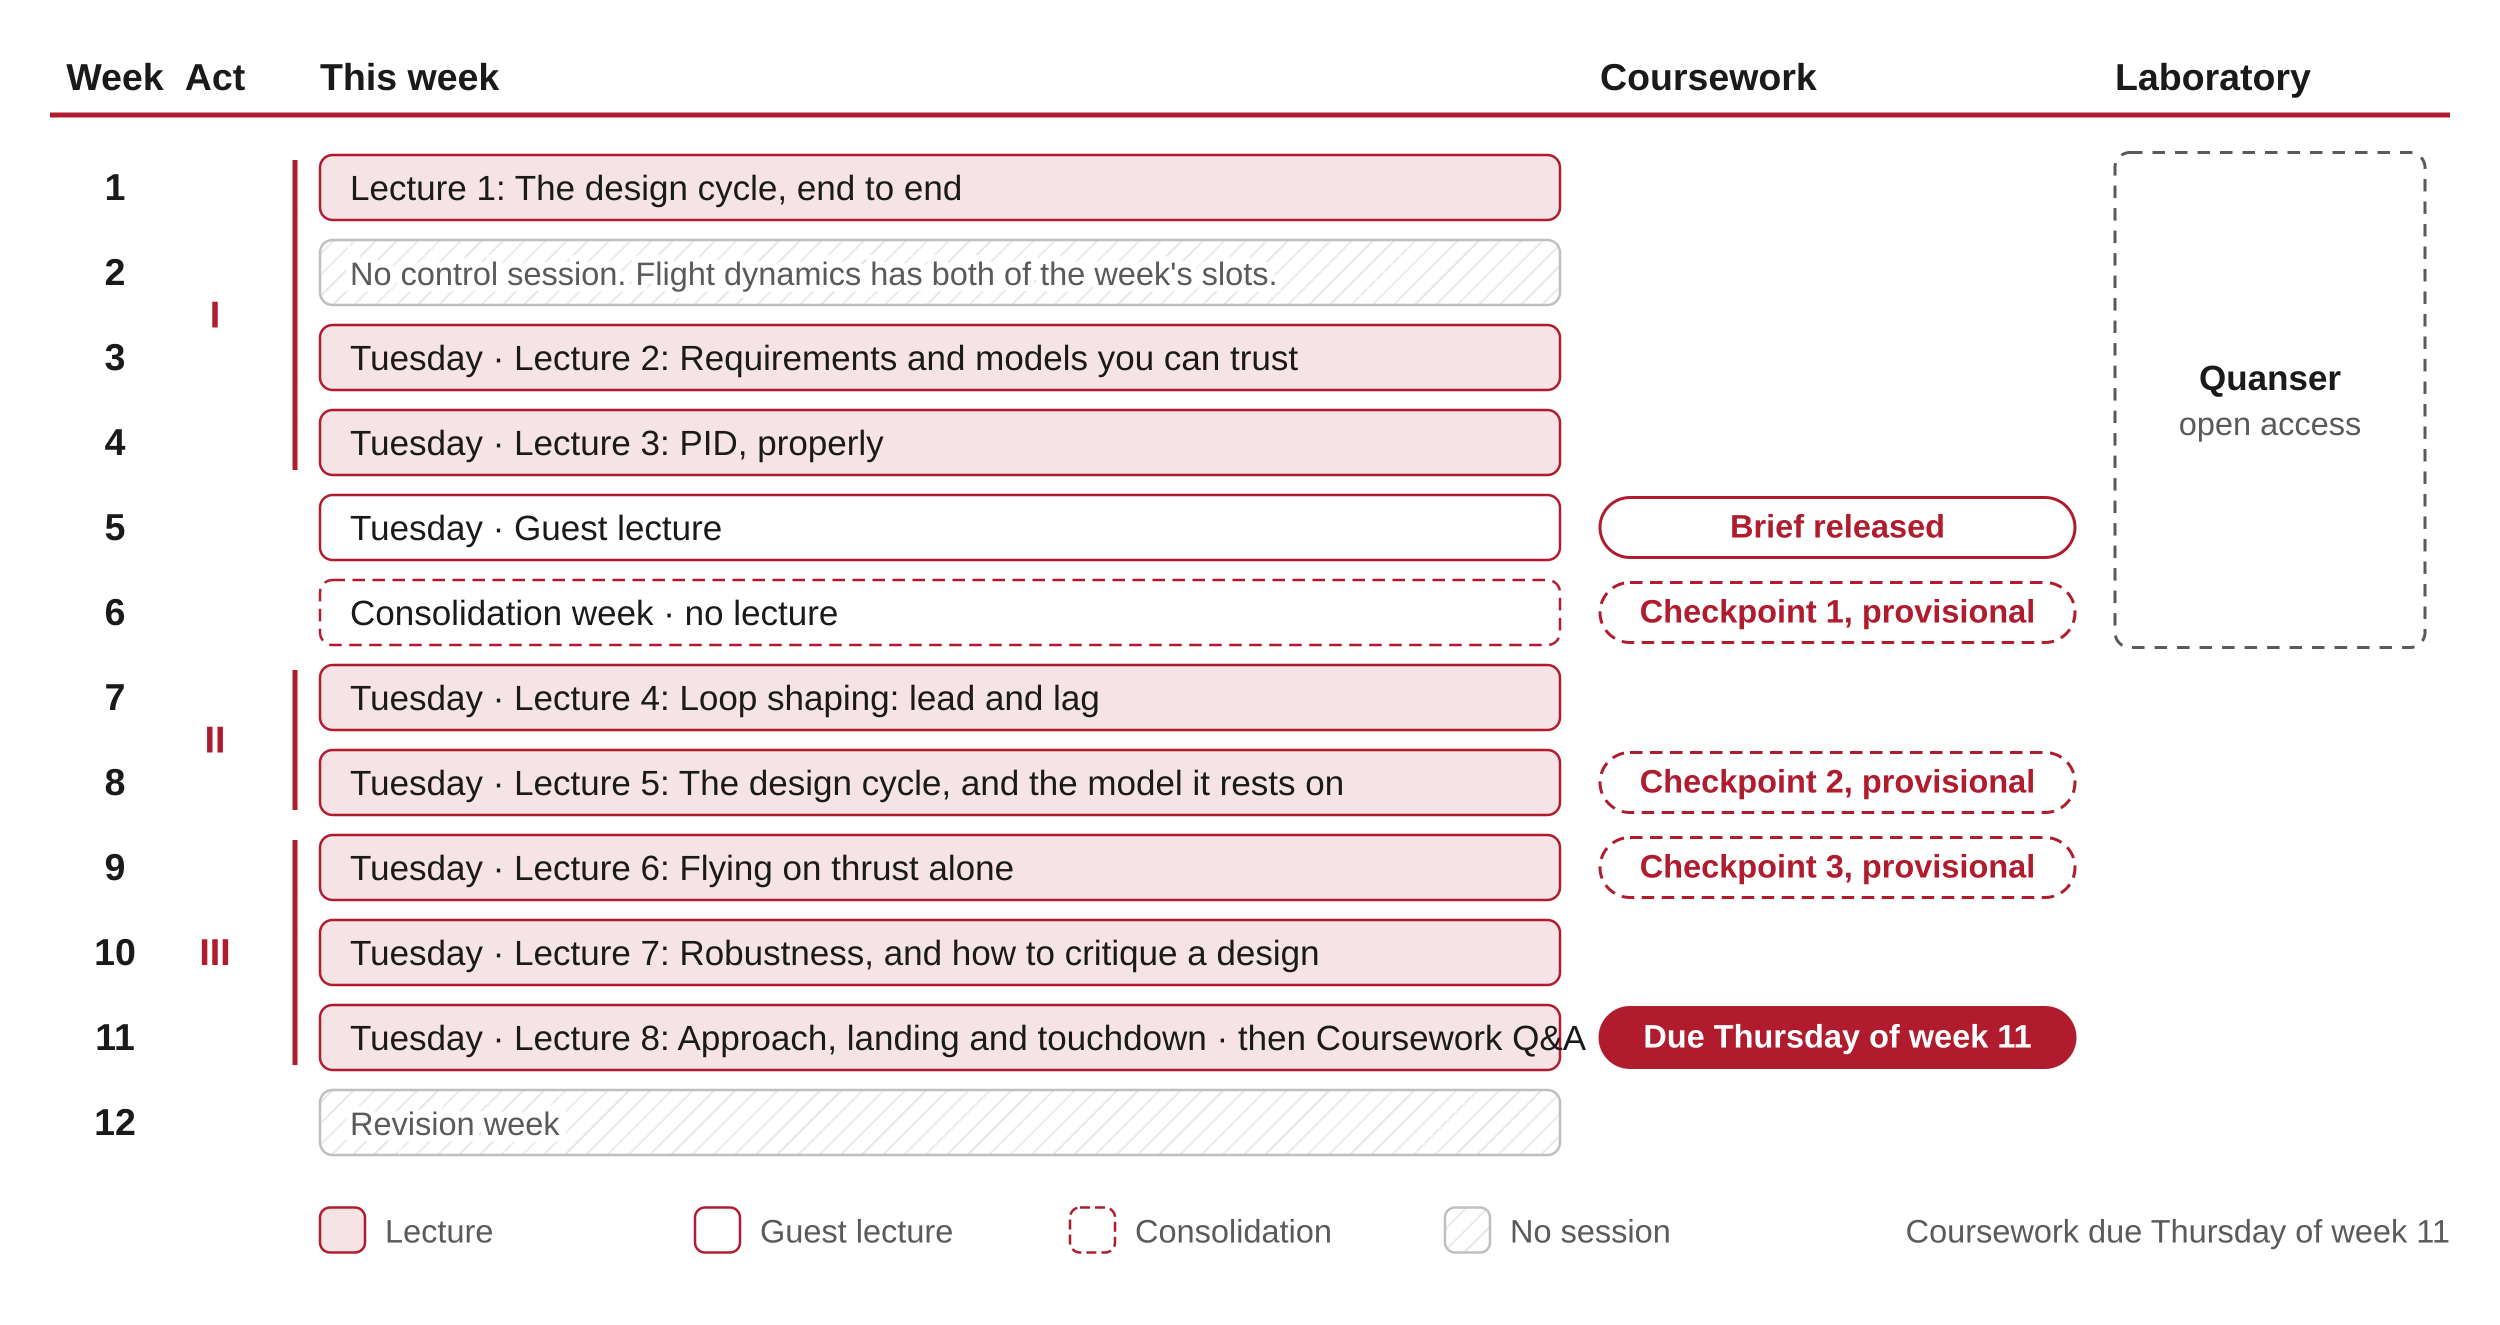
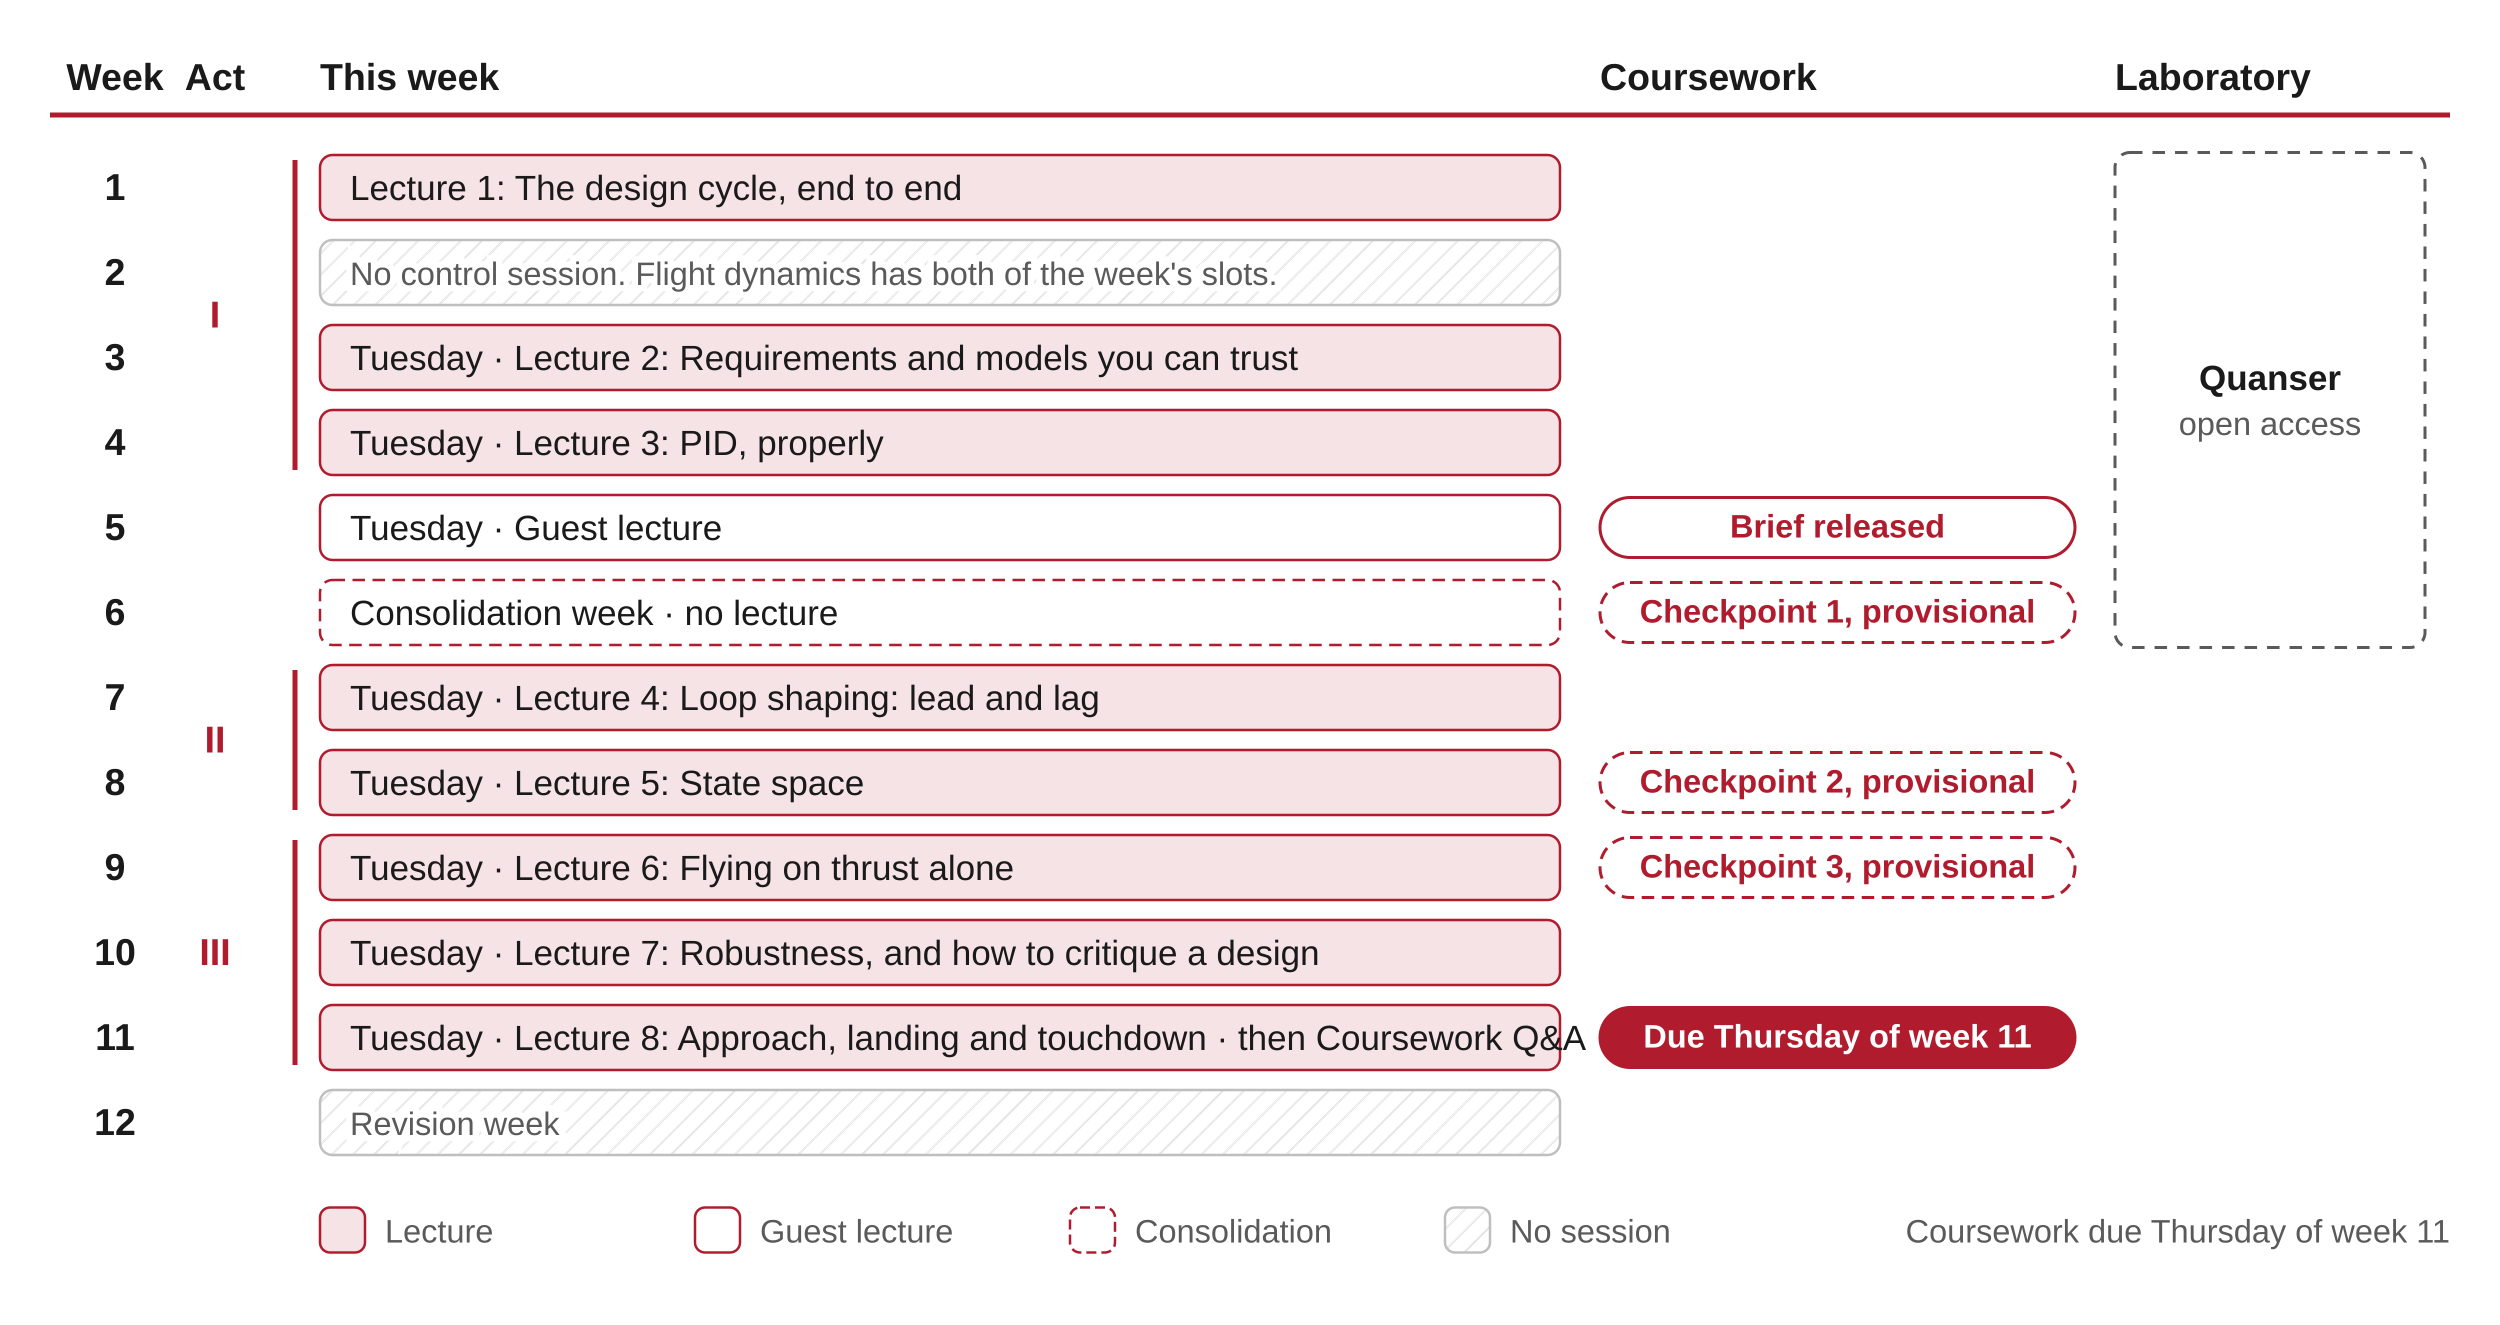
<svg xmlns="http://www.w3.org/2000/svg" viewBox="0 0 1000 530" font-family="Trebuchet MS, Arial, sans-serif" role="img" aria-labelledby="t d">
  <rect width="1000" height="530" fill="#fff" />
  <defs>
    <pattern id="hatch" width="6" height="6" patternUnits="userSpaceOnUse" patternTransform="rotate(45)">
      <line x1="0" y1="0" x2="0" y2="6" stroke="#e4e4e4" stroke-width="1.5" />
    </pattern>
  </defs>
  <text x="46" y="36" font-size="15" font-weight="700" fill="#1a1a1a" text-anchor="middle">Week</text>
  <text x="86" y="36" font-size="15" font-weight="700" fill="#1a1a1a" text-anchor="middle">Act</text>
  <text x="128" y="36" font-size="15" font-weight="700" fill="#1a1a1a">This week</text>
  <text x="640" y="36" font-size="15" font-weight="700" fill="#1a1a1a">Coursework</text>
  <text x="846" y="36" font-size="15" font-weight="700" fill="#1a1a1a">Laboratory</text>
  <line x1="20" y1="46" x2="980" y2="46" stroke="#b01c2e" stroke-width="2" />
  <rect x="846" y="61" width="124" height="198" rx="6" fill="#fff" stroke="#5a5a5a" stroke-width="1.2" stroke-dasharray="5 4" />
  <text x="908.0" y="156.0" font-size="14" font-weight="700" fill="#1a1a1a" text-anchor="middle">Quanser</text>
  <text x="908.0" y="174.0" font-size="13" fill="#5a5a5a" text-anchor="middle">open access</text>
  <text x="46" y="80.0" font-size="15" font-weight="700" fill="#1a1a1a" text-anchor="middle">1</text>
  <rect x="128" y="62" width="496" height="26" rx="5" fill="#f6e3e5" stroke="#b01c2e" stroke-width="1" />
  <text x="140" y="80.0" font-size="14" fill="#1a1a1a" stroke="none" stroke-width="5" paint-order="stroke">Lecture 1: The design cycle, end to end</text>
  <text x="46" y="114.0" font-size="15" font-weight="700" fill="#1a1a1a" text-anchor="middle">2</text>
  <rect x="128" y="96" width="496" height="26" rx="5" fill="url(#hatch)" stroke="#bfbfbf" stroke-width="1" />
  <text x="140" y="114.0" font-size="13" fill="#5a5a5a" stroke="#fff" stroke-width="5" paint-order="stroke">No control session. Flight dynamics has both of the week's slots.</text>
  <text x="46" y="148.0" font-size="15" font-weight="700" fill="#1a1a1a" text-anchor="middle">3</text>
  <rect x="128" y="130" width="496" height="26" rx="5" fill="#f6e3e5" stroke="#b01c2e" stroke-width="1" />
  <text x="140" y="148.0" font-size="14" fill="#1a1a1a" stroke="none" stroke-width="5" paint-order="stroke">Tuesday · Lecture 2: Requirements and models you can trust</text>
  <text x="46" y="182.0" font-size="15" font-weight="700" fill="#1a1a1a" text-anchor="middle">4</text>
  <rect x="128" y="164" width="496" height="26" rx="5" fill="#f6e3e5" stroke="#b01c2e" stroke-width="1" />
  <text x="140" y="182.0" font-size="14" fill="#1a1a1a" stroke="none" stroke-width="5" paint-order="stroke">Tuesday · Lecture 3: PID, properly</text>
  <text x="46" y="216.0" font-size="15" font-weight="700" fill="#1a1a1a" text-anchor="middle">5</text>
  <rect x="128" y="198" width="496" height="26" rx="5" fill="#fff" stroke="#b01c2e" stroke-width="1" />
  <text x="140" y="216.0" font-size="14" fill="#1a1a1a" stroke="none" stroke-width="5" paint-order="stroke">Tuesday · Guest lecture</text>
  <rect x="640" y="199" width="190" height="24" rx="12" fill="#fff" stroke="#b01c2e" stroke-width="1.2" />
  <text x="735.0" y="215.0" font-size="13" font-weight="700" fill="#b01c2e" text-anchor="middle">Brief released</text>
  <text x="46" y="250.0" font-size="15" font-weight="700" fill="#1a1a1a" text-anchor="middle">6</text>
  <rect x="128" y="232" width="496" height="26" rx="5" fill="#fff" stroke="#b01c2e" stroke-width="1" stroke-dasharray="5 3" />
  <text x="140" y="250.0" font-size="14" fill="#1a1a1a" stroke="none" stroke-width="5" paint-order="stroke">Consolidation week · no lecture</text>
  <rect x="640" y="233" width="190" height="24" rx="12" fill="#fff" stroke="#b01c2e" stroke-width="1.2" stroke-dasharray="5 3" />
  <text x="735.0" y="249.0" font-size="13" font-weight="700" fill="#b01c2e" text-anchor="middle">Checkpoint 1, provisional</text>
  <text x="46" y="284.0" font-size="15" font-weight="700" fill="#1a1a1a" text-anchor="middle">7</text>
  <rect x="128" y="266" width="496" height="26" rx="5" fill="#f6e3e5" stroke="#b01c2e" stroke-width="1" />
  <text x="140" y="284.0" font-size="14" fill="#1a1a1a" stroke="none" stroke-width="5" paint-order="stroke">Tuesday · Lecture 4: Loop shaping: lead and lag</text>
  <text x="46" y="318.0" font-size="15" font-weight="700" fill="#1a1a1a" text-anchor="middle">8</text>
  <rect x="128" y="300" width="496" height="26" rx="5" fill="#f6e3e5" stroke="#b01c2e" stroke-width="1" />
-   <text x="140" y="318.0" font-size="14" fill="#1a1a1a" stroke="none" stroke-width="5" paint-order="stroke">Tuesday · Lecture 5: The design cycle, and the model it rests on</text>
+   <text x="140" y="318.0" font-size="14" fill="#1a1a1a" stroke="none" stroke-width="5" paint-order="stroke">Tuesday · Lecture 5: State space</text>
  <rect x="640" y="301" width="190" height="24" rx="12" fill="#fff" stroke="#b01c2e" stroke-width="1.2" stroke-dasharray="5 3" />
  <text x="735.0" y="317.0" font-size="13" font-weight="700" fill="#b01c2e" text-anchor="middle">Checkpoint 2, provisional</text>
  <text x="46" y="352.0" font-size="15" font-weight="700" fill="#1a1a1a" text-anchor="middle">9</text>
  <rect x="128" y="334" width="496" height="26" rx="5" fill="#f6e3e5" stroke="#b01c2e" stroke-width="1" />
  <text x="140" y="352.0" font-size="14" fill="#1a1a1a" stroke="none" stroke-width="5" paint-order="stroke">Tuesday · Lecture 6: Flying on thrust alone</text>
  <rect x="640" y="335" width="190" height="24" rx="12" fill="#fff" stroke="#b01c2e" stroke-width="1.2" stroke-dasharray="5 3" />
  <text x="735.0" y="351.0" font-size="13" font-weight="700" fill="#b01c2e" text-anchor="middle">Checkpoint 3, provisional</text>
  <text x="46" y="386.0" font-size="15" font-weight="700" fill="#1a1a1a" text-anchor="middle">10</text>
  <rect x="128" y="368" width="496" height="26" rx="5" fill="#f6e3e5" stroke="#b01c2e" stroke-width="1" />
  <text x="140" y="386.0" font-size="14" fill="#1a1a1a" stroke="none" stroke-width="5" paint-order="stroke">Tuesday · Lecture 7: Robustness, and how to critique a design</text>
  <text x="46" y="420.0" font-size="15" font-weight="700" fill="#1a1a1a" text-anchor="middle">11</text>
  <rect x="128" y="402" width="496" height="26" rx="5" fill="#f6e3e5" stroke="#b01c2e" stroke-width="1" />
  <text x="140" y="420.0" font-size="14" fill="#1a1a1a" stroke="none" stroke-width="5" paint-order="stroke">Tuesday · Lecture 8: Approach, landing and touchdown · then Coursework Q&amp;A</text>
  <rect x="640" y="403" width="190" height="24" rx="12" fill="#b01c2e" stroke="#b01c2e" stroke-width="1.2" />
  <text x="735.0" y="419.0" font-size="13" font-weight="700" fill="#fff" text-anchor="middle">Due Thursday of week 11</text>
  <text x="46" y="454.0" font-size="15" font-weight="700" fill="#1a1a1a" text-anchor="middle">12</text>
  <rect x="128" y="436" width="496" height="26" rx="5" fill="url(#hatch)" stroke="#bfbfbf" stroke-width="1" />
  <text x="140" y="454.0" font-size="13" fill="#5a5a5a" stroke="#fff" stroke-width="5" paint-order="stroke">Revision week</text>
  <line x1="118" y1="64" x2="118" y2="188" stroke="#b01c2e" stroke-width="2" />
  <text x="86" y="131.0" font-size="15" font-weight="700" fill="#b01c2e" text-anchor="middle">I</text>
  <line x1="118" y1="268" x2="118" y2="324" stroke="#b01c2e" stroke-width="2" />
  <text x="86" y="301.0" font-size="15" font-weight="700" fill="#b01c2e" text-anchor="middle">II</text>
  <line x1="118" y1="336" x2="118" y2="426" stroke="#b01c2e" stroke-width="2" />
  <text x="86" y="386.0" font-size="15" font-weight="700" fill="#b01c2e" text-anchor="middle">III</text>
  <rect x="128" y="483" width="18" height="18" rx="4" fill="#f6e3e5" stroke="#b01c2e" />
  <text x="154" y="497" font-size="13" fill="#5a5a5a">Lecture</text>
  <rect x="278" y="483" width="18" height="18" rx="4" fill="#fff" stroke="#b01c2e" />
  <text x="304" y="497" font-size="13" fill="#5a5a5a">Guest lecture</text>
  <rect x="428" y="483" width="18" height="18" rx="4" fill="#fff" stroke="#b01c2e" stroke-dasharray="4 2" />
  <text x="454" y="497" font-size="13" fill="#5a5a5a">Consolidation</text>
  <rect x="578" y="483" width="18" height="18" rx="4" fill="url(#hatch)" stroke="#bfbfbf" />
  <text x="604" y="497" font-size="13" fill="#5a5a5a">No session</text>
  <text x="980" y="497" font-size="13" fill="#5a5a5a" text-anchor="end">Coursework due Thursday of week 11</text>
</svg>
